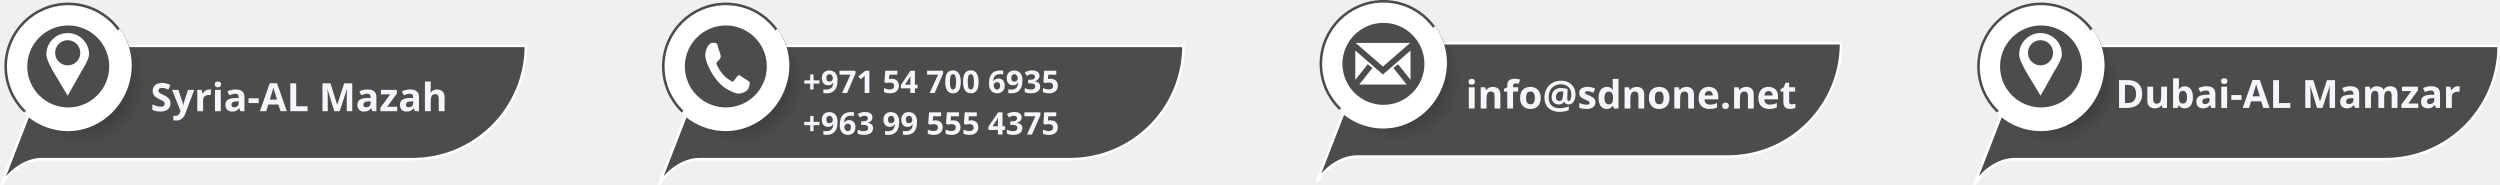
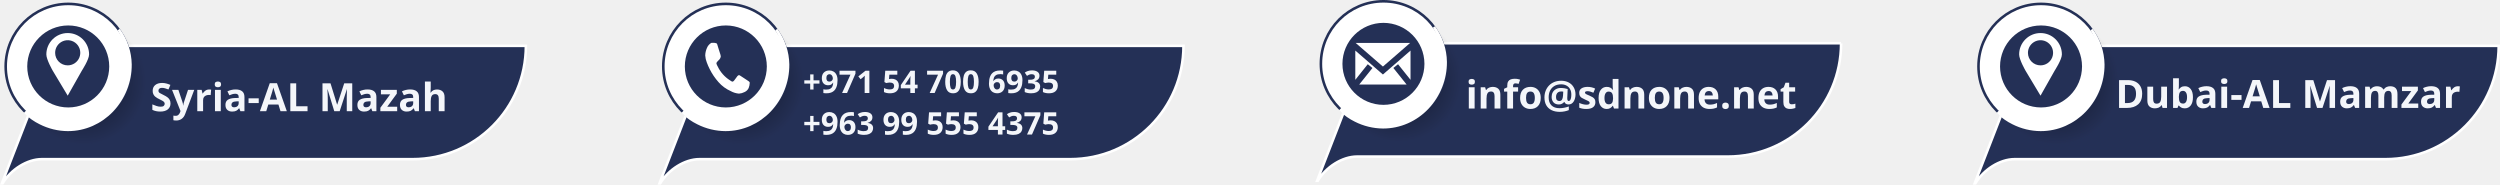
<svg xmlns="http://www.w3.org/2000/svg" width="961.83" height="71.049" viewBox="0 0 961.83 71.049">
  <defs>
    <radialGradient id="radial-gradient" cx="0.5" cy="0.5" r="0.5" gradientUnits="objectBoundingBox">
      <stop offset="0" />
      <stop offset="1" stop-color="#fff" />
    </radialGradient>
  </defs>
-   <g id="Group_11865" data-name="Group 11865" transform="translate(-5331.97 -7712.511)">
+   <g id="ContactDM" transform="translate(-5331.97 -7712.511)">
    <g id="Contact" transform="translate(3188.898 2009.036)">
      <g id="Group_11612" data-name="Group 11612" transform="translate(1896.401 5201.738)">
        <g id="Group_11580" data-name="Group 11580" transform="translate(73 0)">
          <g id="Group_11579" data-name="Group 11579" transform="translate(172.58 502.237)">
            <g id="Group_11611" data-name="Group 11611">
              <g id="Group_11572" data-name="Group 11572">
                <g id="Group_11571" data-name="Group 11571">
                  <g id="Group_11570" data-name="Group 11570">
                    <g id="Group_11568" data-name="Group 11568" transform="translate(0 17.14)">
-                       <path id="Path_1000" data-name="Path 1000" d="M36.9,232.834H-132.407c-6.5,0-13.808,5.266-16.328,11.764L-164.7,285.743h.258c3.192-5.32,9.463-9.31,15.118-9.31H-6.7a43.6,43.6,0,0,0,43.6-43.6Z" transform="translate(166.519 -232.834)" fill="#4c4c4c" stroke="#fff" stroke-width="1" />
+                       <path id="Path_1000" data-name="Path 1000" d="M36.9,232.834H-132.407c-6.5,0-13.808,5.266-16.328,11.764L-164.7,285.743h.258c3.192-5.32,9.463-9.31,15.118-9.31H-6.7a43.6,43.6,0,0,0,43.6-43.6Z" transform="translate(166.519 -232.834)" fill="#243056" stroke="#fff" stroke-width="1" />
                    </g>
                    <g id="Group_11569" data-name="Group 11569" transform="translate(3.277 1)">
                      <circle id="Ellipse_24" data-name="Ellipse 24" cx="24.067" cy="24.067" r="24.067" transform="translate(5.89 5.89)" stroke="rgba(0,0,0,0)" stroke-width="1" opacity="0.54" fill="url(#radial-gradient)" style="mix-blend-mode: multiply;isolation: isolate" />
-                       <path id="Path_1003" data-name="Path 1003" d="M24.067,0A24.067,24.067,0,1,1,0,24.067,24.067,24.067,0,0,1,24.067,0Z" fill="#fff" stroke="#4c4c4c" stroke-width="1" />
-                       <path id="Path_1002" data-name="Path 1002" d="M-143.29,260.193a16.292,16.292,0,0,1-16.273-16.273,16.292,16.292,0,0,1,16.273-16.274,16.292,16.292,0,0,1,16.273,16.274A16.292,16.292,0,0,1-143.29,260.193Z" transform="translate(167.357 -219.852)" fill="#4c4c4c" stroke="#fff" stroke-width="1" />
+                       <path id="Path_1003" data-name="Path 1003" d="M24.067,0A24.067,24.067,0,1,1,0,24.067,24.067,24.067,0,0,1,24.067,0Z" fill="#fff" stroke="#243056" stroke-width="1" />
+                       <path id="Path_1002" data-name="Path 1002" d="M-143.29,260.193a16.292,16.292,0,0,1-16.273-16.273,16.292,16.292,0,0,1,16.273-16.274,16.292,16.292,0,0,1,16.273,16.274A16.292,16.292,0,0,1-143.29,260.193Z" transform="translate(167.357 -219.852)" fill="#243056" stroke="#fff" stroke-width="1" />
                    </g>
                  </g>
                  <g id="SVGRepo_iconCarrier" transform="translate(11.143 8.287)">
                    <path id="Path_1009" data-name="Path 1009" d="M11.163,11.554A4.837,4.837,0,1,1,16,16.36a4.822,4.822,0,0,1-4.837-4.806Zm-3.386.6c0,2.011,2.454,6.25,2.454,6.25L16,28.018,21.438,18.4s2.785-4.27,2.785-6.25a8.223,8.223,0,0,0-16.446,0Z" fill="#fff" />
                  </g>
                </g>
              </g>
              <path id="Subtraction_4" data-name="Subtraction 4" d="M16.25,43.044A23.865,23.865,0,0,1,5.591,40.453,22.133,22.133,0,0,1,0,36.544l.619-.683A22.843,22.843,0,0,0,15.923,41.8c12.913,0,23.419-10.965,23.419-24.442A25.179,25.179,0,0,0,35.834,4.486a23.47,23.47,0,0,1,4.483,13.44,25.515,25.515,0,0,1-7.049,17.761,23.968,23.968,0,0,1-7.65,5.383A23.061,23.061,0,0,1,16.25,43.044Z" transform="translate(10.954 6.404)" fill="#fff" stroke="#fff" stroke-width="1" />
            </g>
          </g>
        </g>
        <text id="Syria-AL_Mazah" data-name="Syria-AL Mazah" transform="translate(304.599 528.507)" fill="#f4f6fa" font-size="15" font-family="SegoeUI-Bold, Segoe UI" font-weight="700">
          <tspan x="0" y="16">Syria-AL Mazah</tspan>
        </text>
      </g>
      <g id="Group_11612-2" data-name="Group 11612" transform="translate(2402.401 5200.738)">
        <g id="Group_11580-2" data-name="Group 11580" transform="translate(73 0)">
          <g id="Group_11579-2" data-name="Group 11579" transform="translate(172.58 502.237)">
            <g id="Group_11611-2" data-name="Group 11611">
              <g id="Group_11572-2" data-name="Group 11572">
                <g id="Group_11571-2" data-name="Group 11571">
                  <g id="Group_11570-2" data-name="Group 11570">
                    <g id="Group_11568-2" data-name="Group 11568" transform="translate(0 17.14)">
-                       <path id="Path_1000-2" data-name="Path 1000" d="M36.9,232.834H-132.407c-6.5,0-13.808,5.266-16.328,11.764L-164.7,285.743h.258c3.192-5.32,9.463-9.31,15.118-9.31H-6.7a43.6,43.6,0,0,0,43.6-43.6Z" transform="translate(166.519 -232.834)" fill="#4c4c4c" stroke="#fff" stroke-width="1" />
+                       <path id="Path_1000-2" data-name="Path 1000" d="M36.9,232.834H-132.407c-6.5,0-13.808,5.266-16.328,11.764L-164.7,285.743h.258c3.192-5.32,9.463-9.31,15.118-9.31H-6.7a43.6,43.6,0,0,0,43.6-43.6Z" transform="translate(166.519 -232.834)" fill="#243056" stroke="#fff" stroke-width="1" />
                    </g>
                    <g id="Group_11569-2" data-name="Group 11569" transform="translate(3.277 1)">
                      <circle id="Ellipse_24-2" data-name="Ellipse 24" cx="24.067" cy="24.067" r="24.067" transform="translate(5.89 5.89)" stroke="rgba(0,0,0,0)" stroke-width="1" opacity="0.54" fill="url(#radial-gradient)" style="mix-blend-mode: multiply;isolation: isolate" />
-                       <path id="Path_1003-2" data-name="Path 1003" d="M24.067,0A24.067,24.067,0,1,1,0,24.067,24.067,24.067,0,0,1,24.067,0Z" fill="#fff" stroke="#4c4c4c" stroke-width="1" />
-                       <path id="Path_1002-2" data-name="Path 1002" d="M-143.29,260.193a16.292,16.292,0,0,1-16.273-16.273,16.292,16.292,0,0,1,16.273-16.274,16.292,16.292,0,0,1,16.273,16.274A16.292,16.292,0,0,1-143.29,260.193Z" transform="translate(167.357 -219.852)" fill="#4c4c4c" stroke="#fff" stroke-width="1" />
+                       <path id="Path_1003-2" data-name="Path 1003" d="M24.067,0A24.067,24.067,0,1,1,0,24.067,24.067,24.067,0,0,1,24.067,0Z" fill="#fff" stroke="#243056" stroke-width="1" />
+                       <path id="Path_1002-2" data-name="Path 1002" d="M-143.29,260.193a16.292,16.292,0,0,1-16.273-16.273,16.292,16.292,0,0,1,16.273-16.274,16.292,16.292,0,0,1,16.273,16.274A16.292,16.292,0,0,1-143.29,260.193Z" transform="translate(167.357 -219.852)" fill="#243056" stroke="#fff" stroke-width="1" />
                    </g>
                  </g>
                  <g id="SVGRepo_iconCarrier-2" data-name="SVGRepo_iconCarrier" transform="translate(16.019 -209.488)">
-                     <path id="Path_1008" data-name="Path 1008" d="M22.247,228.344v13.783L16.869,235.4l-1.022.818,5.431,6.789H.97L6.4,236.223,5.378,235.4,0,242.127V228.344l11.123,9.646Zm0-2.344v.61l-11.123,9.645L0,226.61V226H22.246Z" fill="#fff" stroke="#4c4c4c" stroke-width="1" fill-rule="evenodd" />
+                     <path id="Path_1008" data-name="Path 1008" d="M22.247,228.344v13.783L16.869,235.4l-1.022.818,5.431,6.789H.97L6.4,236.223,5.378,235.4,0,242.127V228.344l11.123,9.646Zm0-2.344v.61l-11.123,9.645L0,226.61V226H22.246Z" fill="#fff" stroke="#243056" stroke-width="1" fill-rule="evenodd" />
                  </g>
                </g>
              </g>
              <path id="Subtraction_4-2" data-name="Subtraction 4" d="M16.25,43.044A23.865,23.865,0,0,1,5.591,40.453,22.133,22.133,0,0,1,0,36.544l.619-.683A22.843,22.843,0,0,0,15.923,41.8c12.913,0,23.419-10.965,23.419-24.442A25.179,25.179,0,0,0,35.834,4.486a23.47,23.47,0,0,1,4.483,13.44,25.515,25.515,0,0,1-7.049,17.761,23.968,23.968,0,0,1-7.65,5.383A23.061,23.061,0,0,1,16.25,43.044Z" transform="translate(10.954 6.404)" fill="#fff" stroke="#fff" stroke-width="1" />
            </g>
          </g>
        </g>
        <text id="info_sdnone.net" data-name="info@sdnone.net" transform="translate(304.599 528.507)" fill="#f4f6fa" font-size="15" font-family="SegoeUI-Bold, Segoe UI" font-weight="700">
          <tspan x="0" y="16">info@sdnone.net</tspan>
        </text>
      </g>
      <g id="Group_11612-3" data-name="Group 11612" transform="translate(2655.401 5201.738)">
        <g id="Group_11580-3" data-name="Group 11580" transform="translate(73 0)">
          <g id="Group_11579-3" data-name="Group 11579" transform="translate(172.58 502.237)">
            <g id="Group_11611-3" data-name="Group 11611">
              <g id="Group_11572-3" data-name="Group 11572">
                <g id="Group_11571-3" data-name="Group 11571">
                  <g id="Group_11570-3" data-name="Group 11570">
                    <g id="Group_11568-3" data-name="Group 11568" transform="translate(0 17.14)">
-                       <path id="Path_1000-3" data-name="Path 1000" d="M36.9,232.834H-132.407c-6.5,0-13.808,5.266-16.328,11.764L-164.7,285.743h.258c3.192-5.32,9.463-9.31,15.118-9.31H-6.7a43.6,43.6,0,0,0,43.6-43.6Z" transform="translate(166.519 -232.834)" fill="#4c4c4c" stroke="#fff" stroke-width="1" />
+                       <path id="Path_1000-3" data-name="Path 1000" d="M36.9,232.834H-132.407c-6.5,0-13.808,5.266-16.328,11.764L-164.7,285.743h.258c3.192-5.32,9.463-9.31,15.118-9.31H-6.7a43.6,43.6,0,0,0,43.6-43.6Z" transform="translate(166.519 -232.834)" fill="#243056" stroke="#fff" stroke-width="1" />
                    </g>
                    <g id="Group_11569-3" data-name="Group 11569" transform="translate(3.277 1)">
                      <circle id="Ellipse_24-3" data-name="Ellipse 24" cx="24.067" cy="24.067" r="24.067" transform="translate(5.89 5.89)" stroke="rgba(0,0,0,0)" stroke-width="1" opacity="0.54" fill="url(#radial-gradient)" style="mix-blend-mode: multiply;isolation: isolate" />
-                       <path id="Path_1003-3" data-name="Path 1003" d="M24.067,0A24.067,24.067,0,1,1,0,24.067,24.067,24.067,0,0,1,24.067,0Z" fill="#fff" stroke="#4c4c4c" stroke-width="1" />
-                       <path id="Path_1002-3" data-name="Path 1002" d="M-143.29,260.193a16.292,16.292,0,0,1-16.273-16.273,16.292,16.292,0,0,1,16.273-16.274,16.292,16.292,0,0,1,16.273,16.274A16.292,16.292,0,0,1-143.29,260.193Z" transform="translate(167.357 -219.852)" fill="#4c4c4c" stroke="#fff" stroke-width="1" />
+                       <path id="Path_1003-3" data-name="Path 1003" d="M24.067,0A24.067,24.067,0,1,1,0,24.067,24.067,24.067,0,0,1,24.067,0Z" fill="#fff" stroke="#243056" stroke-width="1" />
+                       <path id="Path_1002-3" data-name="Path 1002" d="M-143.29,260.193a16.292,16.292,0,0,1-16.273-16.273,16.292,16.292,0,0,1,16.273-16.274,16.292,16.292,0,0,1,16.273,16.274A16.292,16.292,0,0,1-143.29,260.193Z" transform="translate(167.357 -219.852)" fill="#243056" stroke="#fff" stroke-width="1" />
                    </g>
                  </g>
                  <g id="SVGRepo_iconCarrier-3" data-name="SVGRepo_iconCarrier" transform="translate(11.143 8.287)">
                    <path id="Path_1009-2" data-name="Path 1009" d="M11.163,11.554A4.837,4.837,0,1,1,16,16.36a4.822,4.822,0,0,1-4.837-4.806Zm-3.386.6c0,2.011,2.454,6.25,2.454,6.25L16,28.018,21.438,18.4s2.785-4.27,2.785-6.25a8.223,8.223,0,0,0-16.446,0Z" fill="#fff" />
                  </g>
                </g>
              </g>
              <path id="Subtraction_4-3" data-name="Subtraction 4" d="M16.25,43.044A23.865,23.865,0,0,1,5.591,40.453,22.133,22.133,0,0,1,0,36.544l.619-.683A22.843,22.843,0,0,0,15.923,41.8c12.913,0,23.419-10.965,23.419-24.442A25.179,25.179,0,0,0,35.834,4.486a23.47,23.47,0,0,1,4.483,13.44,25.515,25.515,0,0,1-7.049,17.761,23.968,23.968,0,0,1-7.65,5.383A23.061,23.061,0,0,1,16.25,43.044Z" transform="translate(10.954 6.404)" fill="#fff" stroke="#fff" stroke-width="1" />
            </g>
          </g>
        </g>
        <text id="Dubai-AL_Mamzar" data-name="Dubai-AL Mamzar" transform="translate(301.599 527.261)" fill="#f4f6fa" font-size="15" font-family="SegoeUI-Bold, Segoe UI" font-weight="700">
          <tspan x="0" y="16">Dubai-AL Mamzar</tspan>
        </text>
      </g>
      <g id="Group_11623" data-name="Group 11623">
        <g id="Group_11612-4" data-name="Group 11612" transform="translate(2149.401 5201.738)">
          <g id="Group_11580-4" data-name="Group 11580" transform="translate(73 0)">
            <g id="Group_11579-4" data-name="Group 11579" transform="translate(172.58 502.237)">
              <g id="Group_11611-4" data-name="Group 11611">
                <g id="Group_11572-4" data-name="Group 11572">
                  <g id="Group_11571-4" data-name="Group 11571">
                    <g id="Group_11570-4" data-name="Group 11570">
                      <g id="Group_11568-4" data-name="Group 11568" transform="translate(0 17.14)">
-                         <path id="Path_1000-4" data-name="Path 1000" d="M36.9,232.834H-132.407c-6.5,0-13.808,5.266-16.328,11.764L-164.7,285.743h.258c3.192-5.32,9.463-9.31,15.118-9.31H-6.7a43.6,43.6,0,0,0,43.6-43.6Z" transform="translate(166.519 -232.834)" fill="#4c4c4c" stroke="#fff" stroke-width="1" />
+                         <path id="Path_1000-4" data-name="Path 1000" d="M36.9,232.834H-132.407c-6.5,0-13.808,5.266-16.328,11.764L-164.7,285.743h.258c3.192-5.32,9.463-9.31,15.118-9.31H-6.7a43.6,43.6,0,0,0,43.6-43.6Z" transform="translate(166.519 -232.834)" fill="#243056" stroke="#fff" stroke-width="1" />
                      </g>
                      <g id="Group_11569-4" data-name="Group 11569" transform="translate(3.277 1)">
                        <circle id="Ellipse_24-4" data-name="Ellipse 24" cx="24.067" cy="24.067" r="24.067" transform="translate(5.89 5.89)" stroke="rgba(0,0,0,0)" stroke-width="1" opacity="0.54" fill="url(#radial-gradient)" style="mix-blend-mode: multiply;isolation: isolate" />
-                         <path id="Path_1003-4" data-name="Path 1003" d="M24.067,0A24.067,24.067,0,1,1,0,24.067,24.067,24.067,0,0,1,24.067,0Z" fill="#fff" stroke="#4c4c4c" stroke-width="1" />
-                         <path id="Path_1002-4" data-name="Path 1002" d="M-143.29,260.193a16.292,16.292,0,0,1-16.273-16.273,16.292,16.292,0,0,1,16.273-16.274,16.292,16.292,0,0,1,16.273,16.274A16.292,16.292,0,0,1-143.29,260.193Z" transform="translate(167.357 -219.852)" fill="#4c4c4c" stroke="#fff" stroke-width="1" />
+                         <path id="Path_1003-4" data-name="Path 1003" d="M24.067,0A24.067,24.067,0,1,1,0,24.067,24.067,24.067,0,0,1,24.067,0Z" fill="#fff" stroke="#243056" stroke-width="1" />
+                         <path id="Path_1002-4" data-name="Path 1002" d="M-143.29,260.193a16.292,16.292,0,0,1-16.273-16.273,16.292,16.292,0,0,1,16.273-16.274,16.292,16.292,0,0,1,16.273,16.274A16.292,16.292,0,0,1-143.29,260.193Z" transform="translate(167.357 -219.852)" fill="#243056" stroke="#fff" stroke-width="1" />
                      </g>
                    </g>
                  </g>
                </g>
                <path id="Subtraction_4-4" data-name="Subtraction 4" d="M16.25,43.044A23.865,23.865,0,0,1,5.591,40.453,22.133,22.133,0,0,1,0,36.544l.619-.683A22.843,22.843,0,0,0,15.923,41.8c12.913,0,23.419-10.965,23.419-24.442A25.179,25.179,0,0,0,35.834,4.486a23.47,23.47,0,0,1,4.483,13.44,25.515,25.515,0,0,1-7.049,17.761,23.968,23.968,0,0,1-7.65,5.383A23.061,23.061,0,0,1,16.25,43.044Z" transform="translate(10.954 6.404)" fill="#fff" stroke="#fff" stroke-width="1" />
              </g>
            </g>
          </g>
          <text id="_971_54_700_6935_963_99_555_4375" data-name="+971 54 700 6935 +963 99 555 4375" transform="translate(302.599 524.507)" fill="#f4f6fa" font-size="12" font-family="SegoeUI-Bold, Segoe UI" font-weight="700">
            <tspan x="0" y="13">+971 54 700 6935</tspan>
            <tspan x="0" y="29">+963 99 555 4375</tspan>
          </text>
        </g>
        <g id="SVGRepo_iconCarrier-4" data-name="SVGRepo_iconCarrier" transform="translate(2414.396 5719.942)">
          <path id="Path_999" data-name="Path 999" d="M0,9.663a8.478,8.478,0,0,0,.6,2.673,23.225,23.225,0,0,0,1.1,2.536,23.033,23.033,0,0,0,3.412,5.046,13.412,13.412,0,0,0,4.676,3.437,7.89,7.89,0,0,0,3.2.982,5.487,5.487,0,0,0,2.123-.6,3.122,3.122,0,0,0,1.6-1.554,5.865,5.865,0,0,0,.405-1.91.88.88,0,0,0-.024-.3,1.21,1.21,0,0,0-.43-.436c-.43-.245-.5-.327-1.145-.764-.668-.436-1.36-.928-1.957-1.282A1.486,1.486,0,0,0,13,17.217c-.382,0-.859.6-1.264,1.255-.43.655-.907,1.255-1.241,1.255a.938.938,0,0,1-.525-.218c-.191-.136-.382-.245-.5-.327a12.784,12.784,0,0,1-4.7-5.346,3.62,3.62,0,0,1-.477-1.146c0-.354.43-.764.859-1.2a2.281,2.281,0,0,0,.835-1.5,3.936,3.936,0,0,0-.144-.682c-.215-.71-.5-1.527-.74-2.318-.119-.382-.215-.655-.239-.791a1,1,0,0,1-.1-.327c-.024-.136-.072-.245-.1-.354a1.215,1.215,0,0,0-.31-.545,2.537,2.537,0,0,0-.692-.164c-.286,0-.621-.027-.763-.027a.948.948,0,0,0-.263.027h-.31A4.024,4.024,0,0,0,.62,6.854,7.47,7.47,0,0,0,0,9.663Z" transform="translate(0.001 -4.781)" fill="#fff" />
        </g>
      </g>
    </g>
  </g>
</svg>
